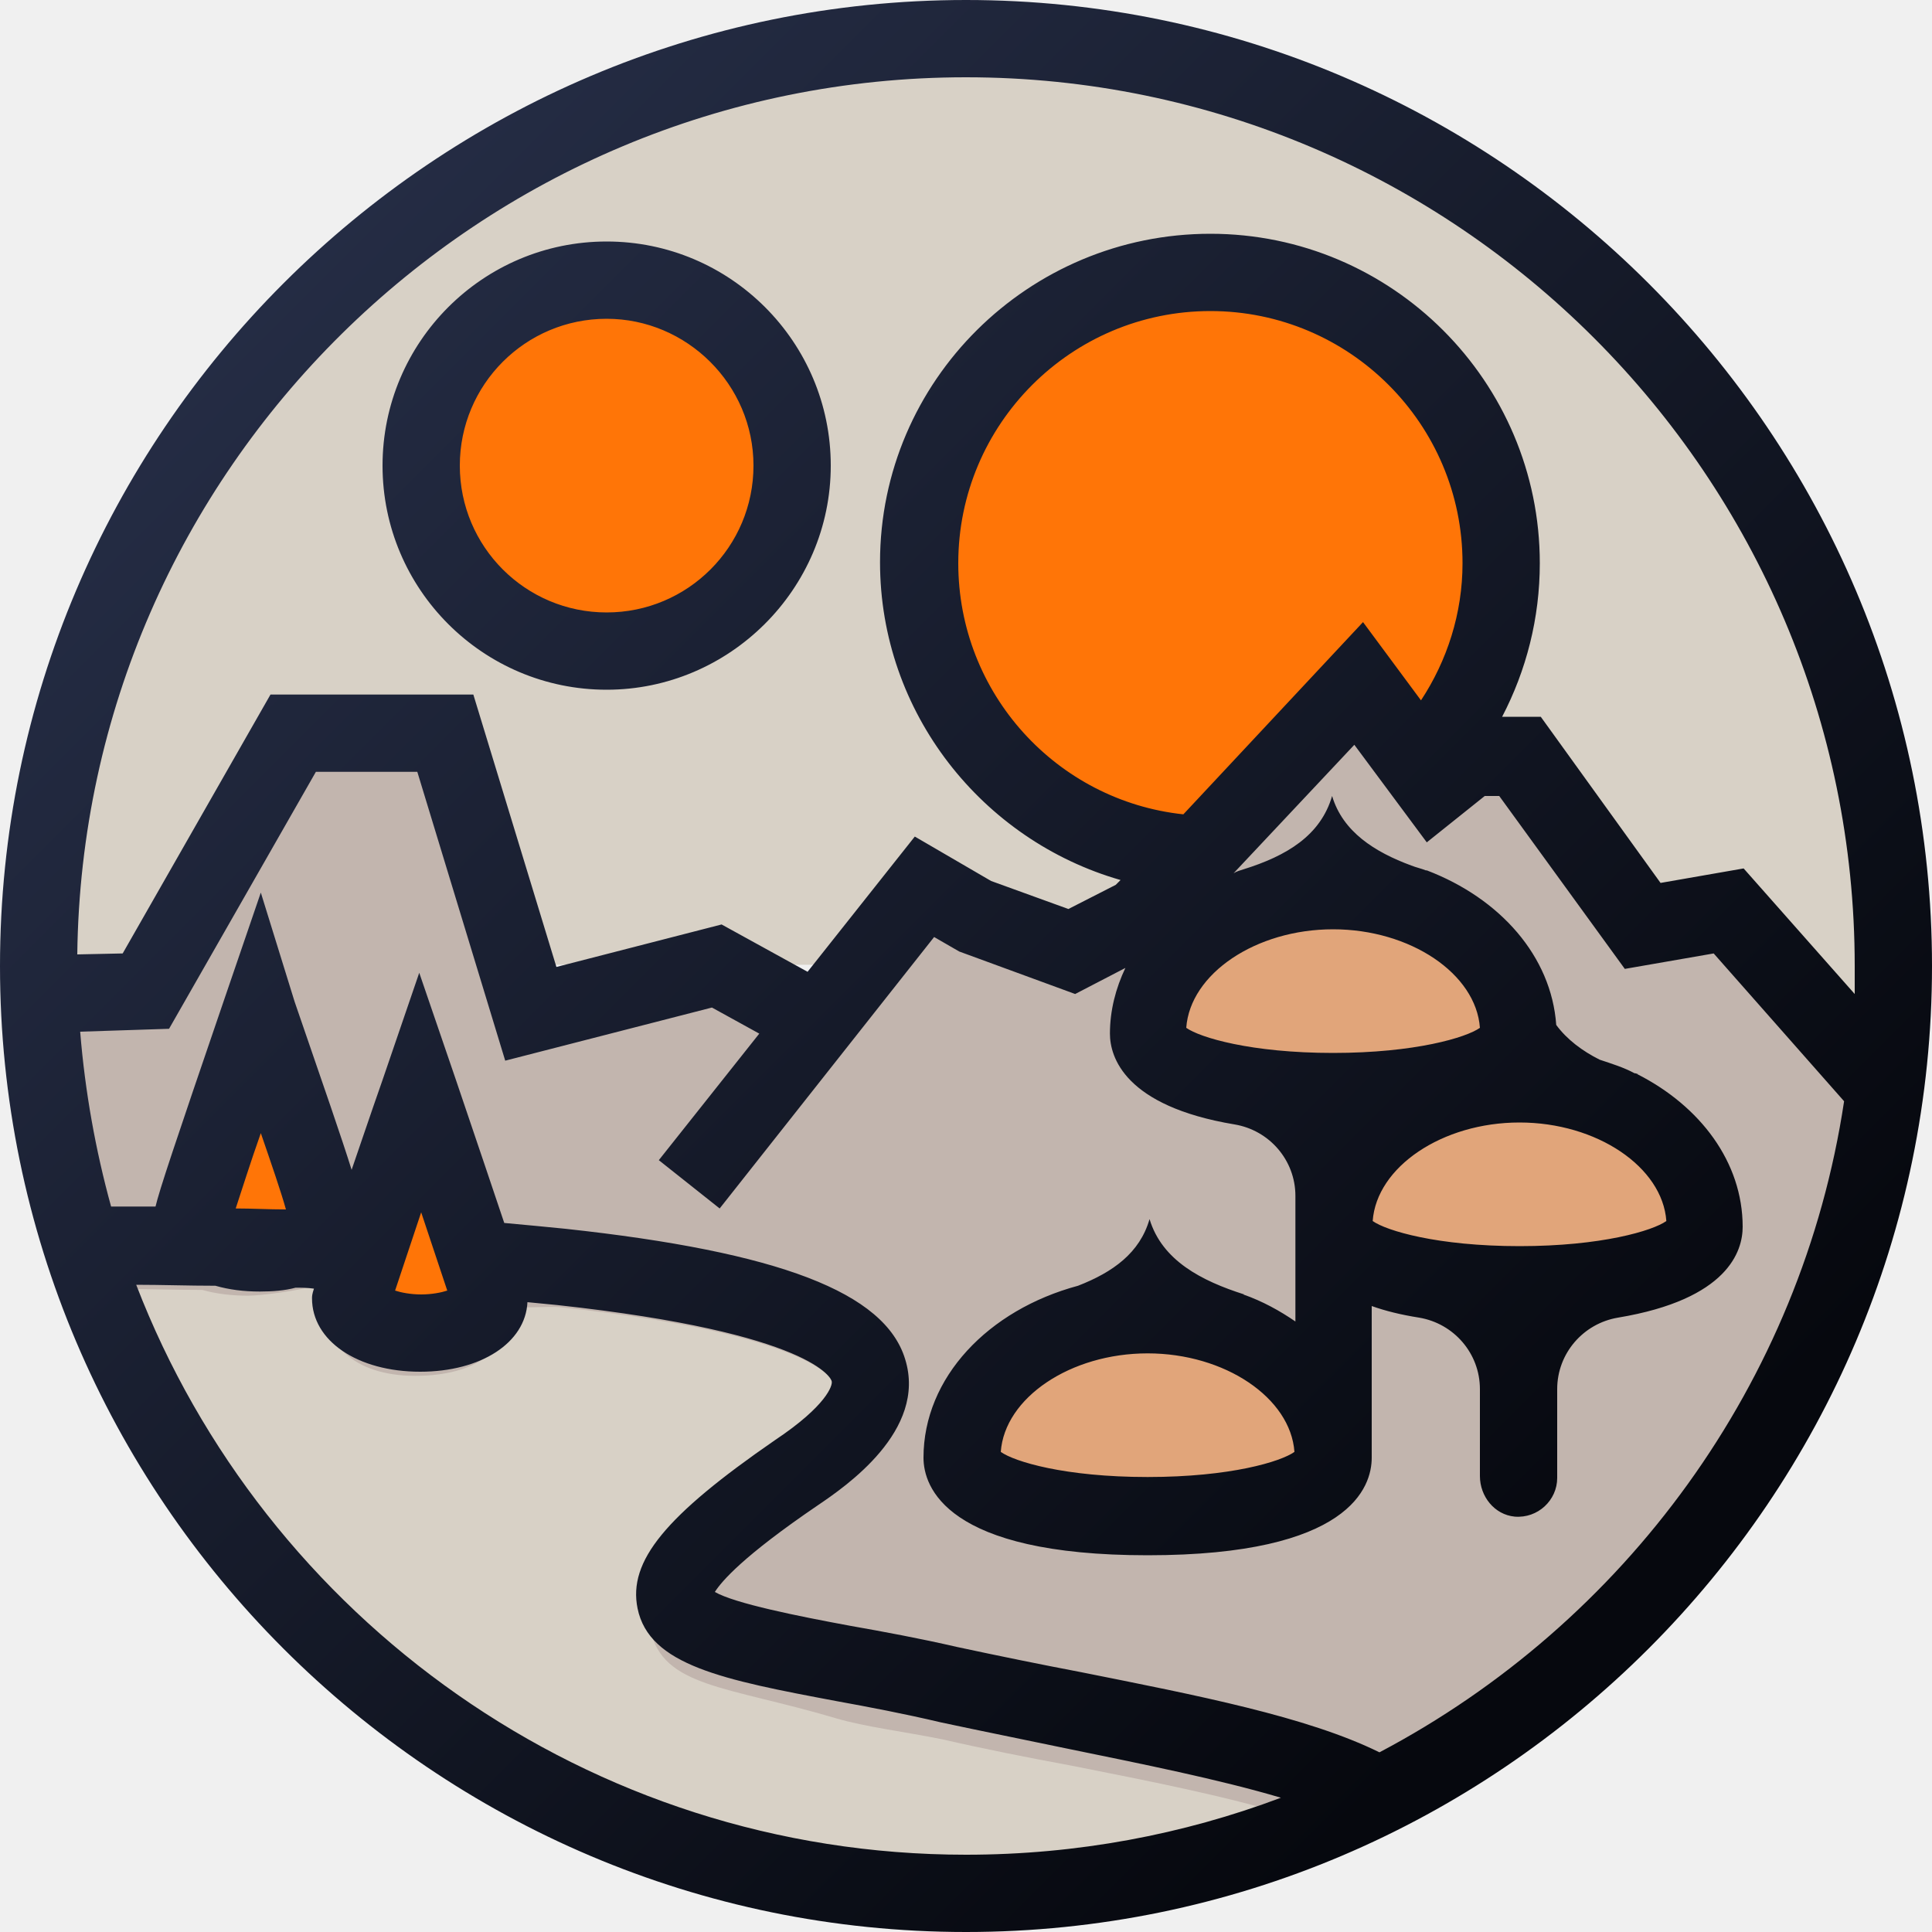
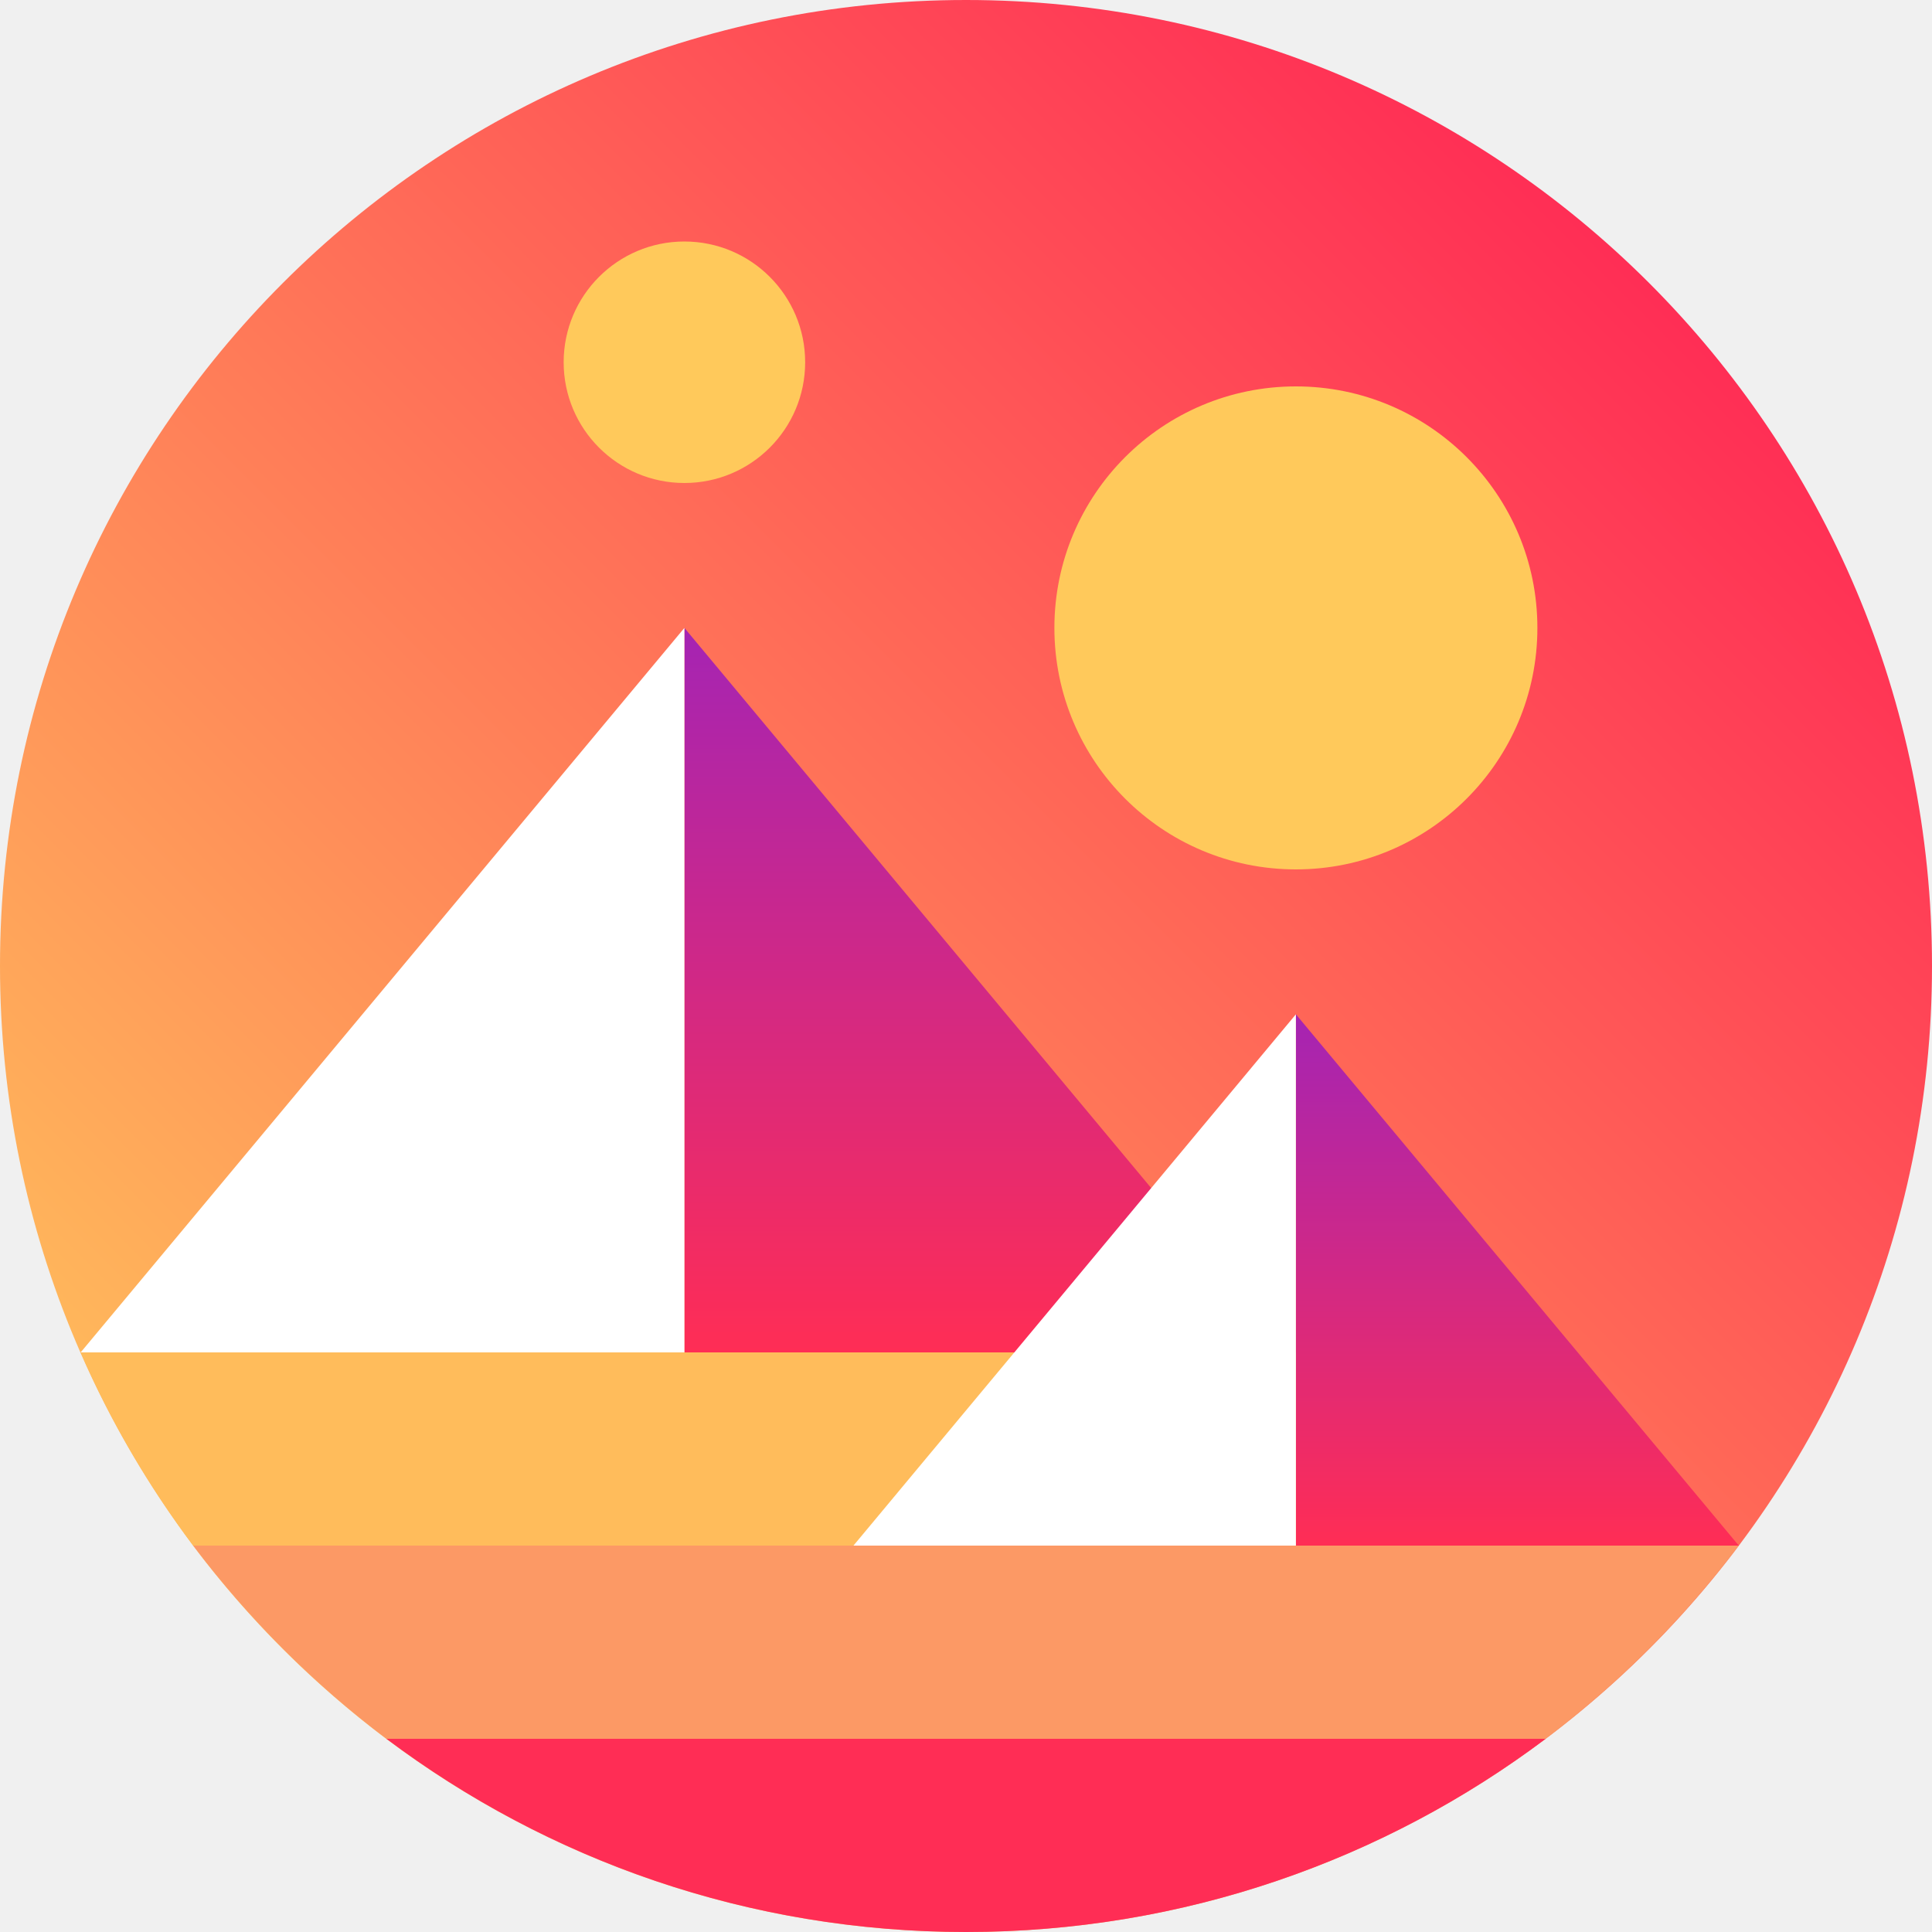
- <svg xmlns="http://www.w3.org/2000/svg" width="144px" height="144px" viewBox="0 0 144 144" version="1.1">
+ <svg xmlns="http://www.w3.org/2000/svg" width="36px" height="36px" viewBox="0 0 36 36" version="1.1">
  <defs>
-     <linearGradient x1="0%" y1="0%" x2="82.049%" y2="82.049%" id="linearGradient-1">
-       <stop stop-color="#2B3450" offset="0%" />
-       <stop stop-color="#06080E" offset="100%" />
+     <linearGradient x1="85.355%" y1="14.645%" x2="14.645%" y2="85.355%" id="linearGradient-1">
+       <stop stop-color="#FF2D55" offset="0%" />
+       <stop stop-color="#FFBC5B" offset="100%" />
+     </linearGradient>
+     <linearGradient x1="49.966%" y1="6.66666667e-05%" x2="49.966%" y2="100%" id="linearGradient-2">
+       <stop stop-color="#A524B3" offset="0%" />
+       <stop stop-color="#FF2D55" offset="100%" />
+     </linearGradient>
+     <linearGradient x1="49.966%" y1="6.66666667e-05%" x2="49.966%" y2="100%" id="linearGradient-3">
+       <stop stop-color="#A524B3" offset="0%" />
+       <stop stop-color="#FF2D55" offset="100%" />
    </linearGradient>
  </defs>
-   <g id="Page-1" stroke="none" stroke-width="1" fill="none" fill-rule="evenodd">
-     <g id="logo" fill-rule="nonzero">
-       <path d="M132.375,71.909 C136.256,71.909 139.562,74.459 140.641,78 C140.856,75.663 141,73.397 141,70.989 C141,33.453 110.094,3 72,3 C33.906,3 3,33.453 3,70.989 C3,71.272 3,71.626 3,71.909 L132.375,71.909 Z" id="Shape" fill="#D8D1C6" />
-       <circle id="Oval" fill="#FF7507" cx="43.5" cy="34.5" r="13.5" />
-       <circle id="Oval" fill="#FF7507" cx="90" cy="42" r="21" />
-       <path d="M58.214,74.571 C59.575,74.662 60.944,74.755 62.318,74.848 L69.197,66.191 L72.934,68.341 L80.122,70.992 L85.225,68.341 L101.541,51 L107.219,58.596 L109.95,56.374 L113.544,56.374 L122.6,68.986 L129.069,67.911 L140.389,80.729 C140.792,80.771 141.001,80.798 141,80.809 C137.651,117.645 110.094,141 72,141 C33.906,141 3,110.188 3,72.21 C3,71.834 6.498,71.788 12.38,71.978 L22.191,54.798 L33.547,54.798 L39.174,73.349 C41.674,73.501 44.25,73.662 46.882,73.83 L53.672,72.067 L58.214,74.571 Z" id="Combined-Shape" fill="#C2B5AE" />
-       <path d="M72.026,141 C43.316,141 18.763,121.127 9,96.072 C10.953,96.072 12.978,96.143 15.075,96.143 C16.087,96.43 17.244,96.573 18.474,96.573 C19.486,96.573 21.924,96.215 22.791,96 C23.225,96 23.731,96 24.165,96.072 C24.021,96.501 24.021,96.644 24.021,96.787 C24.021,100.009 26.247,102.546 30.947,102.546 C35.576,102.546 38,100.507 38.217,97.428 C38.94,97.5 41.002,97.357 41.726,97.428 C61.252,99.504 62.299,103.135 62.299,103.278 C62.372,103.564 61.987,106.676 58.082,109.325 C49.693,115.052 47.683,117.902 48.478,121.481 C49.418,125.776 54.194,125.663 62.299,128.068 C64.482,128.716 67.434,129.07 70.254,129.643 C73.364,130.359 76.618,131.003 79.728,131.576 C85.514,132.721 91.372,133.867 96,135.299 C95.228,137.974 80.415,141 72.026,141 Z" id="Shape" fill="#D8D1C6" />
-       <path d="M31.5,81 C31.5,81 27,96.12 27,96.408 C27,97.848 29,99 31.5,99 C34,99 36,97.848 36,96.408 C35.938,96.192 31.5,81 31.5,81 Z" id="Shape" fill="#FF7507" />
-       <path d="M19.5,75 C19.5,75 15,90.108 15,90.398 C15,91.843 17.028,93 19.5,93 C21.972,93 24,91.843 24,90.398 C24,90.108 19.5,75 19.5,75 Z" id="Shape" fill="#FF7507" />
-       <path d="M114,76.614 C114,82.462 87,82.462 87,76.614 C87,70.765 93.031,66 100.465,66 C107.899,66 114,70.693 114,76.614 Z" id="Shape" fill="#E1A57A" />
-       <path d="M126,91.614 C126,97.462 99,97.462 99,91.614 C99,85.766 105.031,81.001 112.465,81.001 C119.969,80.929 126,85.694 126,91.614 Z" id="Shape" fill="#E1A57A" />
-       <path d="M99,109.614 C99,115.462 72,115.462 72,109.614 C72,103.765 78.031,99 85.465,99 C92.899,99 99,103.765 99,109.614 Z" id="Shape" fill="#E1A57A" />
-       <path d="M72,0 C32.328,0 0,32.328 0,72 C0,111.672 32.328,144 72,144 C111.672,144 144,111.672 144,72 C144,32.328 111.672,0 72,0 Z M72,138.24 C43.848,138.24 19.728,120.6 10.152,95.76 C12.024,95.76 14.04,95.832 16.056,95.832 C17.064,96.12 18.144,96.264 19.368,96.264 C20.304,96.264 21.24,96.192 22.032,95.976 C22.464,95.976 22.896,95.976 23.4,96.048 C23.256,96.48 23.256,96.624 23.256,96.768 C23.256,99.936 26.64,102.24 31.32,102.24 C35.856,102.24 39.168,100.08 39.312,97.056 C40.032,97.128 40.824,97.2 41.544,97.272 C60.696,99.36 61.992,102.816 61.992,102.96 C62.064,103.248 61.632,104.76 57.744,107.352 C49.608,112.968 46.8,116.352 47.52,119.88 C48.384,124.128 53.928,125.208 62.352,126.792 C64.728,127.224 67.392,127.728 70.128,128.376 C73.152,129.024 76.392,129.672 79.488,130.32 C85.104,131.472 90.864,132.624 95.472,133.992 C88.2,136.728 80.28,138.24 72,138.24 Z M17.568,90.072 C18,88.776 18.648,86.688 19.44,84.456 C20.232,86.76 20.952,88.848 21.312,90.144 C20.016,90.144 18.792,90.072 17.568,90.072 Z M29.448,96.192 C29.88,94.896 30.6,92.736 31.392,90.36 C32.184,92.736 32.904,94.896 33.336,96.192 C32.904,96.336 32.184,96.48 31.392,96.48 C30.6,96.48 29.88,96.336 29.448,96.192 Z M102.816,130.608 C97.416,127.944 89.208,126.36 80.568,124.632 C77.544,124.056 74.376,123.408 71.352,122.76 C68.544,122.112 65.808,121.608 63.36,121.176 C59.472,120.456 54.792,119.52 53.28,118.656 C53.784,117.864 55.368,115.992 60.984,112.176 C63,110.808 69.12,106.632 67.464,101.304 C65.952,96.336 58.104,93.312 42.12,91.584 C40.68,91.44 39.168,91.296 37.584,91.152 C36.792,88.776 35.64,85.392 33.984,80.496 L31.248,72.504 L28.512,80.496 C27.576,83.16 26.856,85.32 26.208,87.192 C25.488,84.888 24.192,81.144 21.96,74.664 L19.44,66.528 L16.704,74.52 C12.96,85.464 11.88,88.704 11.592,89.928 C10.44,89.928 9.36,89.928 8.28,89.928 C7.128,85.752 6.336,81.36 5.976,76.896 L12.6,76.68 L23.544,57.528 L31.104,57.528 L37.656,79.056 L53.064,75.096 L56.592,77.04 L49.104,86.472 L53.64,90.072 L69.624,69.84 L71.496,70.92 L80.136,74.088 L83.88,72.144 C83.16,73.656 82.728,75.312 82.728,77.04 C82.728,78.768 83.808,82.44 92.016,83.808 C94.608,84.24 96.552,86.472 96.552,89.136 L96.552,98.496 C95.4,97.704 94.104,96.984 92.664,96.48 C92.736,96.48 92.736,96.48 92.736,96.48 C89.568,95.472 86.616,93.96 85.68,90.864 C84.96,93.384 82.944,94.824 80.352,95.832 C73.656,97.632 68.832,102.672 68.832,108.648 C68.832,110.808 70.488,115.92 85.536,115.92 C100.656,115.92 102.24,110.808 102.24,108.648 L102.24,97.344 C103.248,97.704 104.4,97.992 105.768,98.208 C108.36,98.64 110.304,100.872 110.304,103.536 L110.304,110.016 C110.304,111.528 111.384,112.896 112.896,113.04 C114.624,113.184 116.064,111.816 116.064,110.16 L116.064,103.536 C116.064,100.872 118.008,98.64 120.6,98.208 C128.808,96.84 129.888,93.24 129.888,91.44 C129.888,86.616 126.72,82.44 122.04,80.064 C122.112,80.064 122.112,80.064 122.112,80.064 C122.04,80.064 121.968,79.992 121.824,79.992 C121.032,79.56 120.096,79.272 119.232,78.984 C117.936,78.336 116.784,77.472 115.992,76.392 C115.632,71.28 111.816,66.96 106.344,64.872 C106.344,64.872 106.344,64.872 106.344,64.872 C106.344,64.872 106.272,64.872 106.272,64.872 C105.912,64.728 105.552,64.656 105.192,64.512 C102.456,63.504 100.08,61.992 99.288,59.328 C98.424,62.28 95.904,63.792 92.664,64.8 C92.664,64.8 92.664,64.8 92.664,64.8 C92.448,64.872 92.16,64.944 91.944,65.088 L100.944,55.512 L106.344,62.784 L110.664,59.328 L111.744,59.328 L121.104,72.216 L127.728,71.064 L137.448,82.08 C134.28,103.104 121.104,120.96 102.816,130.608 Z M105.912,52.2 L101.592,46.368 L88.2,60.696 C78.768,59.688 71.424,51.696 71.424,41.976 C71.424,31.608 79.848,23.184 90.216,23.184 C100.584,23.184 109.008,31.608 109.008,41.976 C109.008,45.72 107.856,49.248 105.912,52.2 Z M110.304,76.608 C109.296,77.328 105.48,78.48 99.36,78.48 C99.36,78.48 99.36,78.48 99.36,78.48 C99.36,78.48 99.36,78.48 99.36,78.48 C93.24,78.48 89.424,77.328 88.416,76.608 C88.416,76.608 88.416,76.608 88.416,76.608 C88.704,72.576 93.6,69.264 99.36,69.264 C105.12,69.264 110.016,72.576 110.304,76.608 C110.304,76.608 110.304,76.608 110.304,76.608 Z M113.256,83.664 C119.016,83.664 123.912,86.976 124.2,91.008 C124.2,91.008 124.2,91.008 124.2,91.008 C123.192,91.728 119.376,92.88 113.256,92.88 C113.256,92.88 113.256,92.88 113.256,92.88 C113.256,92.88 113.256,92.88 113.256,92.88 C107.136,92.88 103.32,91.728 102.312,91.008 C102.312,91.008 102.312,91.008 102.312,91.008 C102.6,86.976 107.496,83.664 113.256,83.664 Z M96.48,108.216 C95.472,108.936 91.728,110.088 85.536,110.088 C79.344,110.088 75.6,108.936 74.592,108.216 C74.88,104.184 79.776,100.872 85.536,100.872 C91.296,100.872 96.192,104.184 96.48,108.216 Z M129.96,64.728 L123.768,65.808 L114.84,53.424 L111.96,53.424 C113.76,49.968 114.768,46.08 114.768,41.976 C114.768,28.44 103.752,17.424 90.216,17.424 C76.68,17.424 65.592,28.368 65.592,41.904 C65.592,53.136 73.224,62.64 83.52,65.592 L83.16,65.952 L79.632,67.752 L73.872,65.664 L68.184,62.352 L60.192,72.432 L53.784,68.904 L41.472,72.072 L35.28,51.768 L20.16,51.768 L9.144,71.064 L5.76,71.136 C6.192,34.992 35.784,5.76 72,5.76 C108.504,5.76 138.24,35.496 138.24,72 C138.24,72.72 138.24,73.368 138.24,74.088 L129.96,64.728 Z M45.216,51.408 C54.36,51.408 61.92,43.92 61.92,34.704 C61.92,25.488 54.432,18 45.216,18 C36,18 28.512,25.488 28.512,34.704 C28.512,43.92 36,51.408 45.216,51.408 Z M45.216,23.76 C51.192,23.76 56.16,28.656 56.16,34.704 C56.16,40.752 51.264,45.648 45.216,45.648 C39.168,45.648 34.272,40.752 34.272,34.704 C34.272,28.656 39.168,23.76 45.216,23.76 Z" id="Combined-Shape" fill="url(#linearGradient-1)" />
+   <g id="ui-kit" stroke="none" stroke-width="1" fill="none" fill-rule="evenodd">
+     <g id="logo" transform="translate(-824, -254)">
+       <g id="color" transform="translate(128, 128)">
+         <g id="36" transform="translate(696, 126)">
+           <circle id="world" fill="url(#linearGradient-1)" cx="18" cy="18" r="18" />
+           <g id="big-pyramid" transform="translate(1.44, 11.7)">
+             <polygon id="shadow" fill="url(#linearGradient-2)" points="11.313 0 11.313 13.5 22.563 13.5" />
+             <polygon id="light" fill="#FFFFFF" points="0.063 13.5 11.313 13.5 11.313 0" />
+           </g>
+           <path d="M7.2,32.4 C10.206,34.659 13.95,36 18,36 C22.05,36 25.794,34.659 28.8,32.4 L7.2,32.4 Z" id="end" fill="#FF2D55" />
+           <path d="M3.6,28.8 C4.626,30.159 5.841,31.374 7.2,32.4 L28.8,32.4 C30.159,31.374 31.374,30.159 32.4,28.8 L3.6,28.8 Z" id="horizon" fill="#FC9965" />
+           <path d="M24.147,25.2 L1.503,25.2 C2.061,26.487 2.772,27.693 3.6,28.8 L24.156,28.8 L24.156,25.2 L24.147,25.2 Z" id="ground" fill="#FFBC5B" />
+           <g id="small-pyramid" transform="translate(15.84, 18.9)">
+             <polygon id="shadow" fill="url(#linearGradient-3)" points="8.307 0 8.307 9.9 16.56 9.9" />
+             <polygon id="light" fill="#FFFFFF" points="0.063 9.9 8.307 9.9 8.307 0" />
+           </g>
+           <circle id="big-moon" fill="#FFC95B" cx="24.147" cy="11.7" r="4.5" />
+           <circle id="small-moon" fill="#FFC95B" cx="12.753" cy="6.75" r="2.25" />
+         </g>
+       </g>
    </g>
  </g>
</svg>
